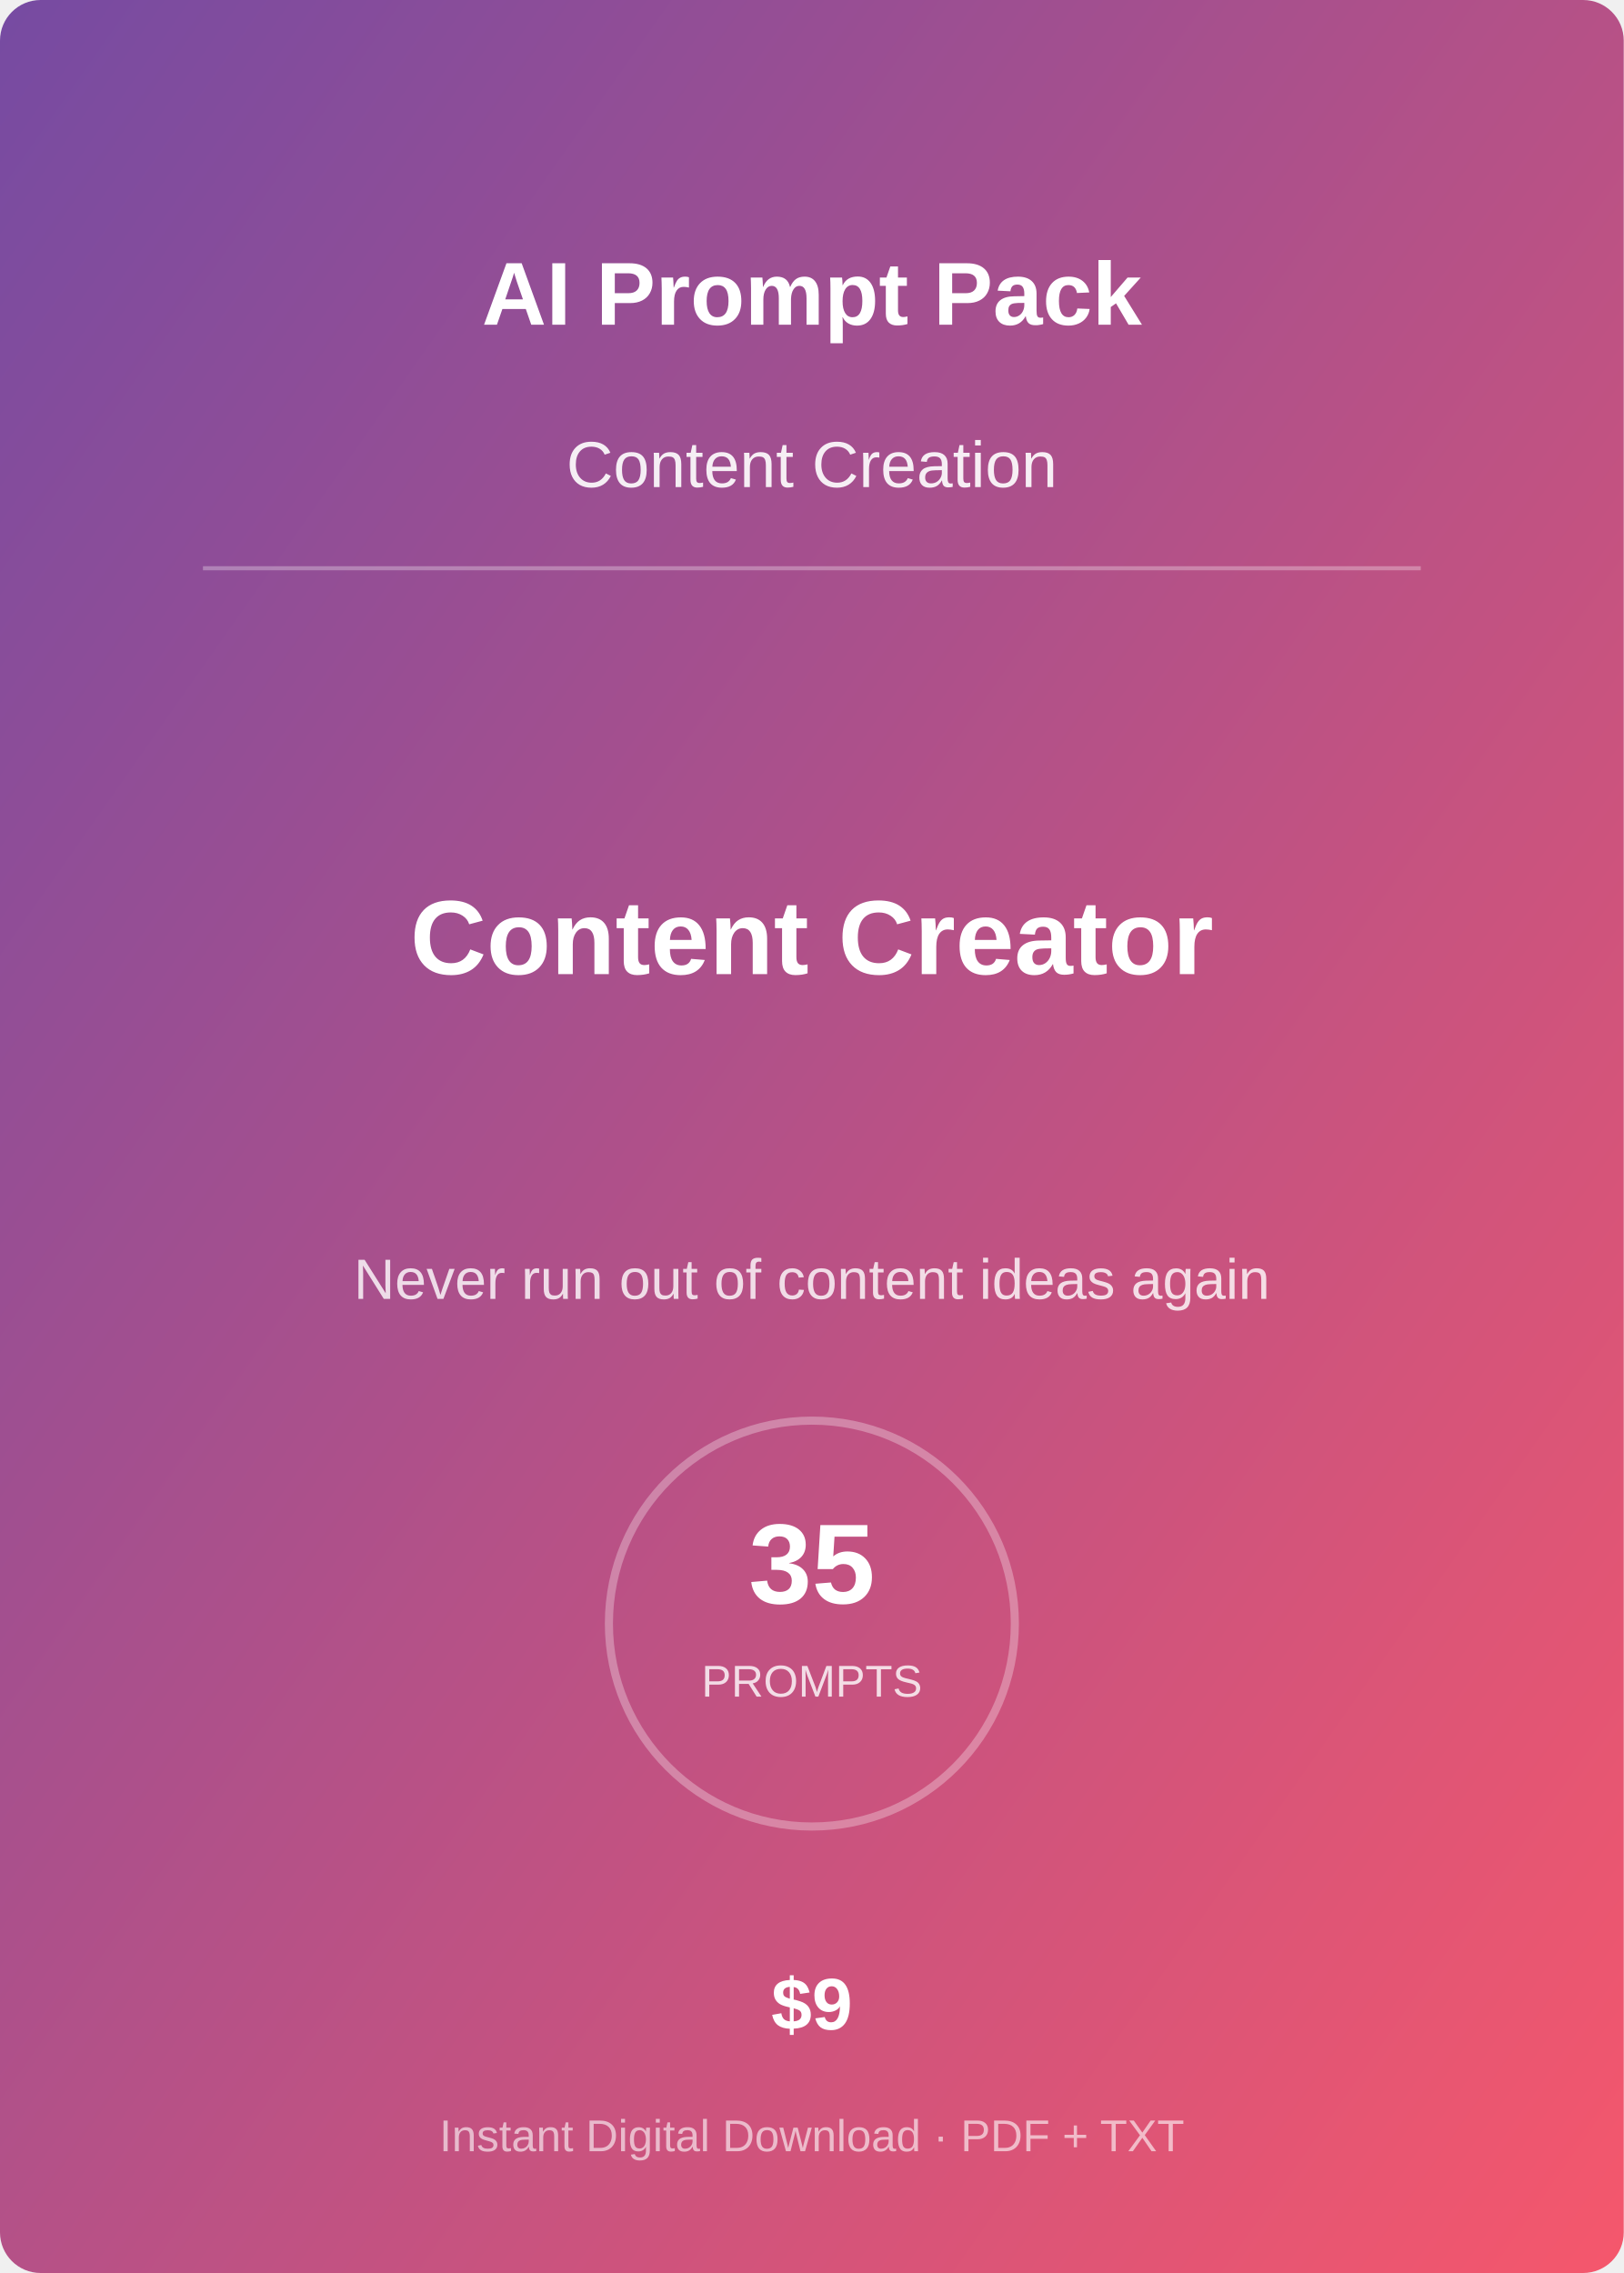
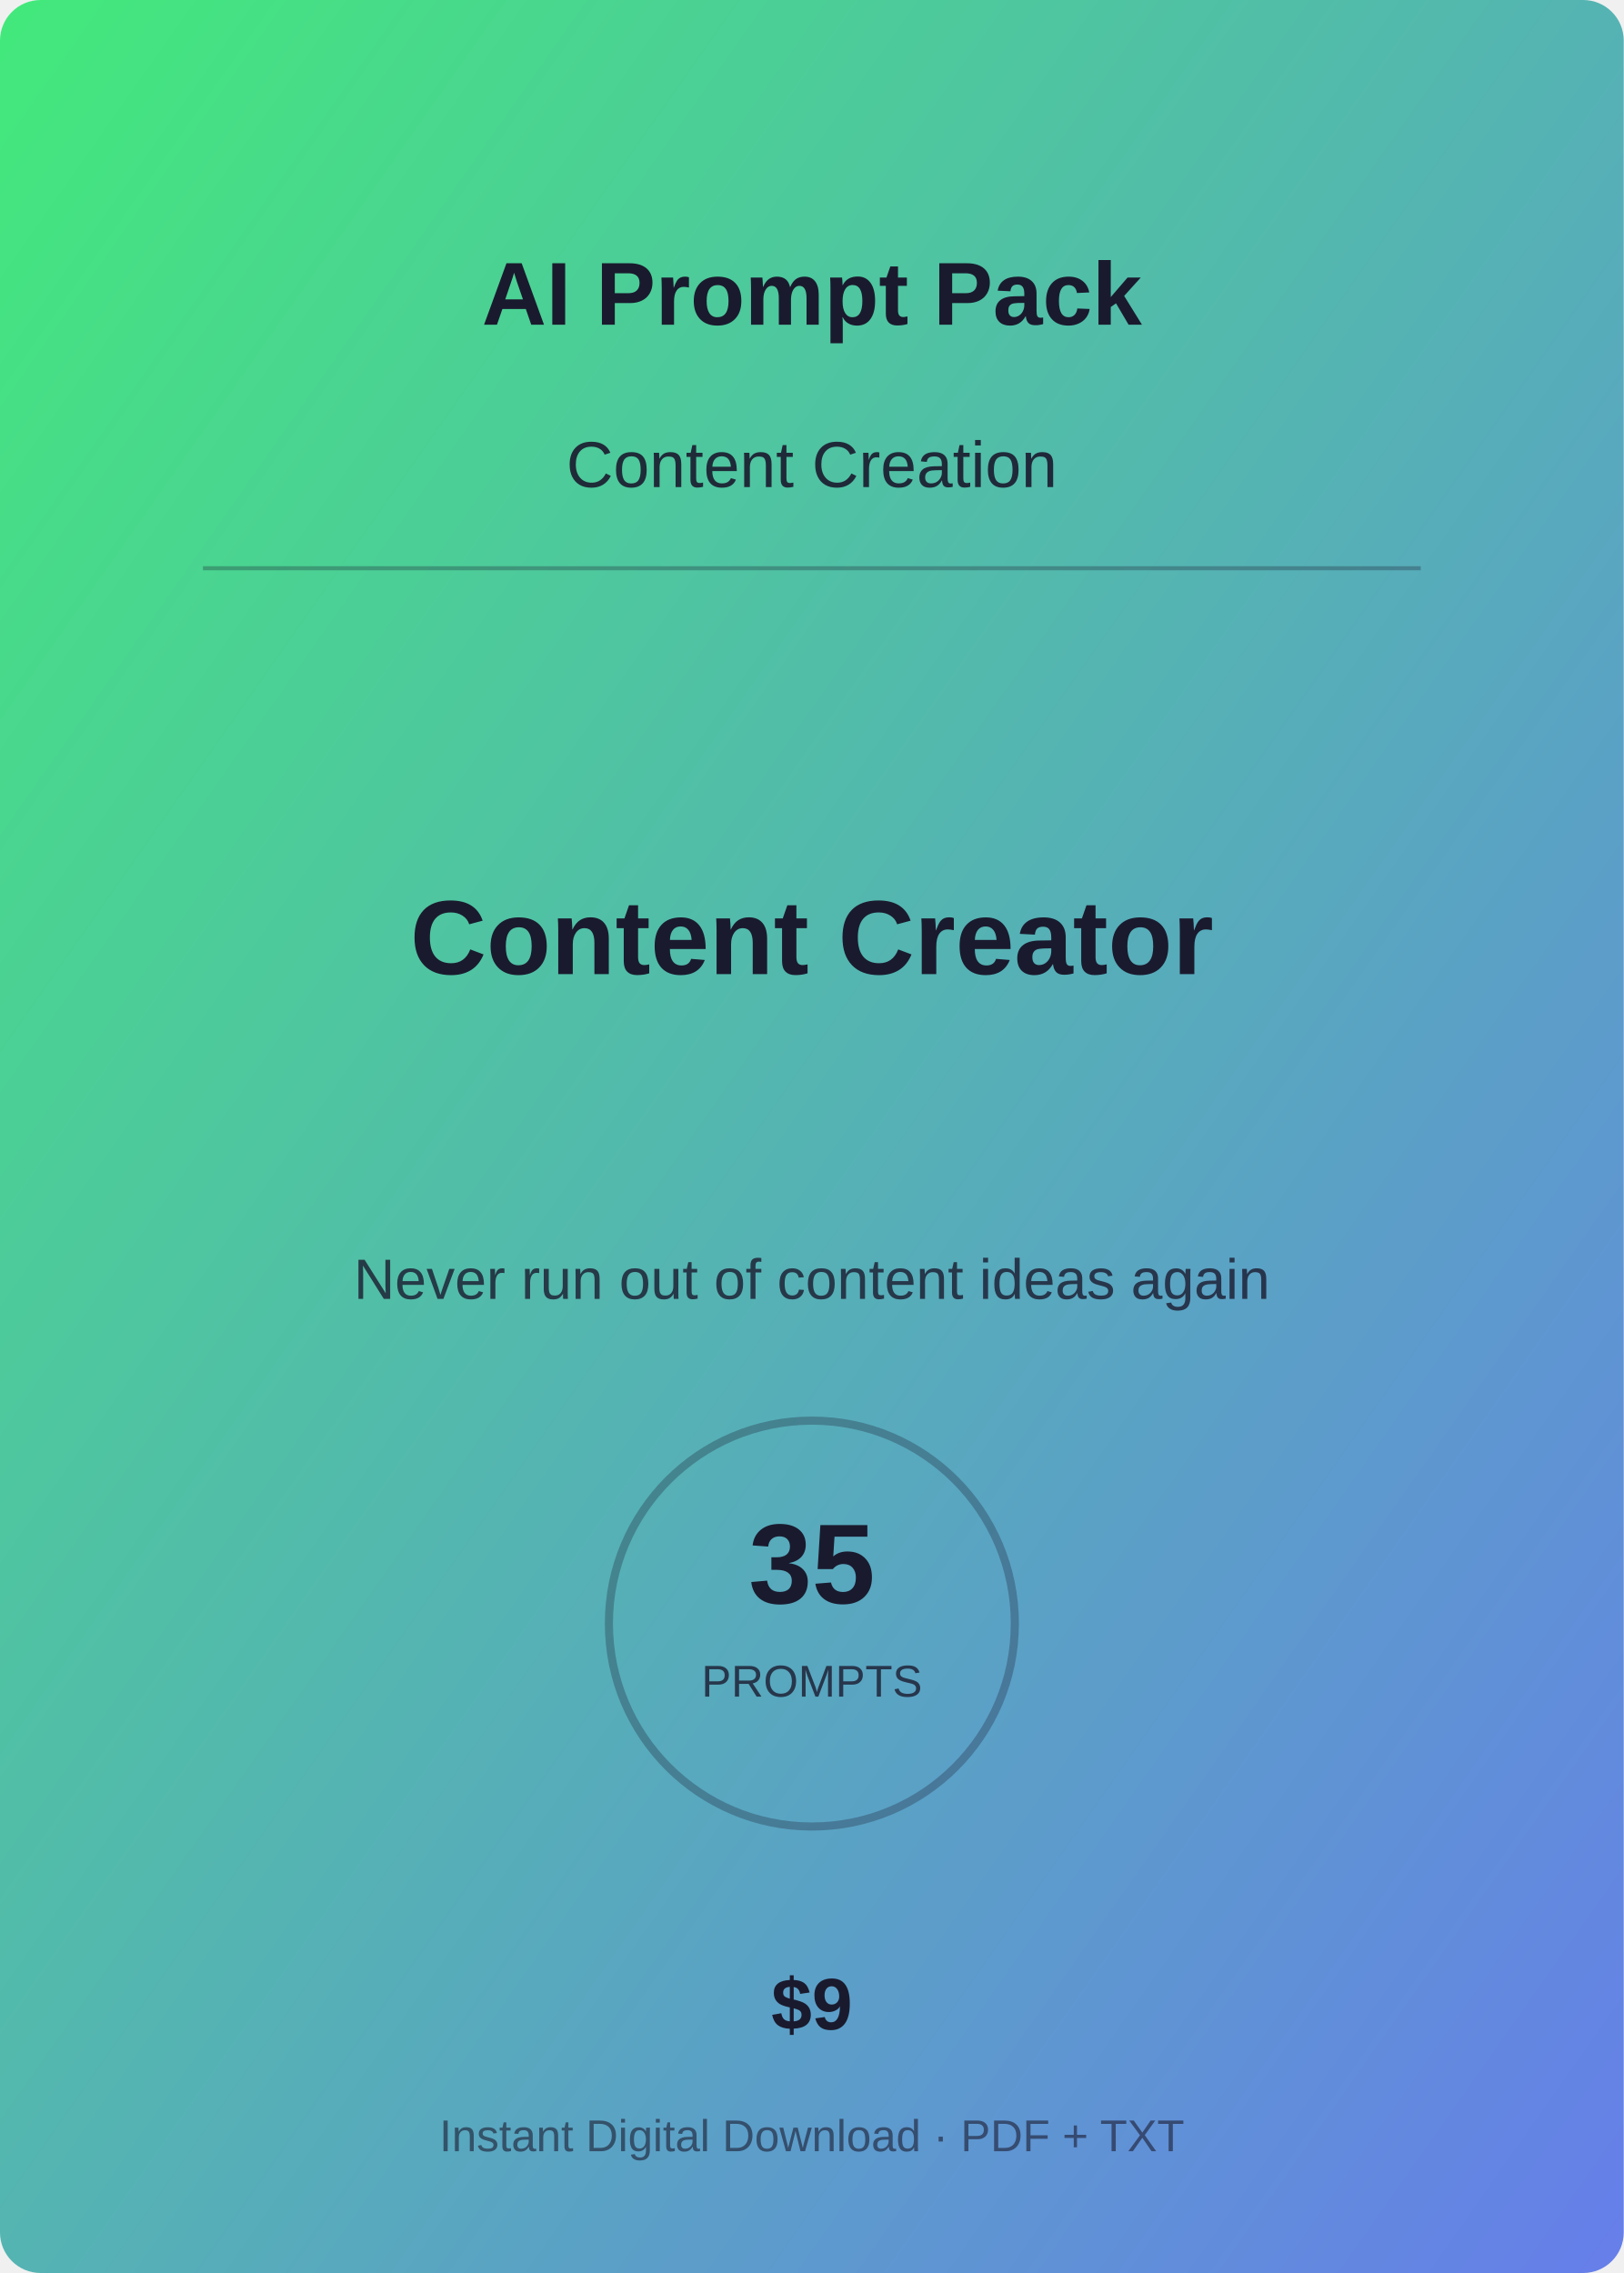
<svg xmlns="http://www.w3.org/2000/svg" viewBox="0 0 400 560">
  <defs>
    <linearGradient id="bg" x1="0%" y1="0%" x2="100%" y2="100%">
-       <stop offset="0%" style="stop-color:#764ba2" />
-       <stop offset="100%" style="stop-color:#f5576c" />
+       <stop offset="0%" style="stop-color:#43e97b" />
+       <stop offset="100%" style="stop-color:#667eea" />
    </linearGradient>
  </defs>
  <rect width="400" height="560" fill="url(#bg)" rx="10" />
-   <text x="200" y="80" text-anchor="middle" font-family="Arial,sans-serif" font-size="22" font-weight="bold" fill="#fff">AI Prompt Pack</text>
-   <text x="200" y="120" text-anchor="middle" font-family="Arial,sans-serif" font-size="16" fill="#fff" opacity="0.9">Content Creation</text>
-   <line x1="50" y1="140" x2="350" y2="140" stroke="#fff" stroke-width="1" opacity="0.3" />
-   <text x="200" y="240" text-anchor="middle" font-family="Arial,sans-serif" font-size="26" font-weight="bold" fill="#fff">Content Creator</text>
-   <text x="200" y="320" text-anchor="middle" font-family="Arial,sans-serif" font-size="14" fill="#fff" opacity="0.8">Never run out of content ideas again</text>
-   <circle cx="200" cy="400" r="50" fill="none" stroke="#fff" stroke-width="2" opacity="0.3" />
-   <text x="200" y="395" text-anchor="middle" font-family="Arial,sans-serif" font-size="28" font-weight="bold" fill="#fff">35</text>
-   <text x="200" y="418" text-anchor="middle" font-family="Arial,sans-serif" font-size="11" fill="#fff" opacity="0.8">PROMPTS</text>
-   <text x="200" y="500" text-anchor="middle" font-family="Arial,sans-serif" font-size="18" font-weight="bold" fill="#fff">$9</text>
-   <text x="200" y="530" text-anchor="middle" font-family="Arial,sans-serif" font-size="11" fill="#fff" opacity="0.6">Instant Digital Download · PDF + TXT</text>
+   <text x="200" y="80" text-anchor="middle" font-family="Arial,sans-serif" font-size="22" font-weight="bold" fill="#1a1a2e">AI Prompt Pack</text>
+   <text x="200" y="120" text-anchor="middle" font-family="Arial,sans-serif" font-size="16" fill="#1a1a2e" opacity="0.9">Content Creation</text>
+   <line x1="50" y1="140" x2="350" y2="140" stroke="#1a1a2e" stroke-width="1" opacity="0.3" />
+   <text x="200" y="240" text-anchor="middle" font-family="Arial,sans-serif" font-size="26" font-weight="bold" fill="#1a1a2e">Content Creator</text>
+   <text x="200" y="320" text-anchor="middle" font-family="Arial,sans-serif" font-size="14" fill="#1a1a2e" opacity="0.8">Never run out of content ideas again</text>
+   <circle cx="200" cy="400" r="50" fill="none" stroke="#1a1a2e" stroke-width="2" opacity="0.3" />
+   <text x="200" y="395" text-anchor="middle" font-family="Arial,sans-serif" font-size="28" font-weight="bold" fill="#1a1a2e">35</text>
+   <text x="200" y="418" text-anchor="middle" font-family="Arial,sans-serif" font-size="11" fill="#1a1a2e" opacity="0.8">PROMPTS</text>
+   <text x="200" y="500" text-anchor="middle" font-family="Arial,sans-serif" font-size="18" font-weight="bold" fill="#1a1a2e">$9</text>
+   <text x="200" y="530" text-anchor="middle" font-family="Arial,sans-serif" font-size="11" fill="#1a1a2e" opacity="0.6">Instant Digital Download · PDF + TXT</text>
</svg>
